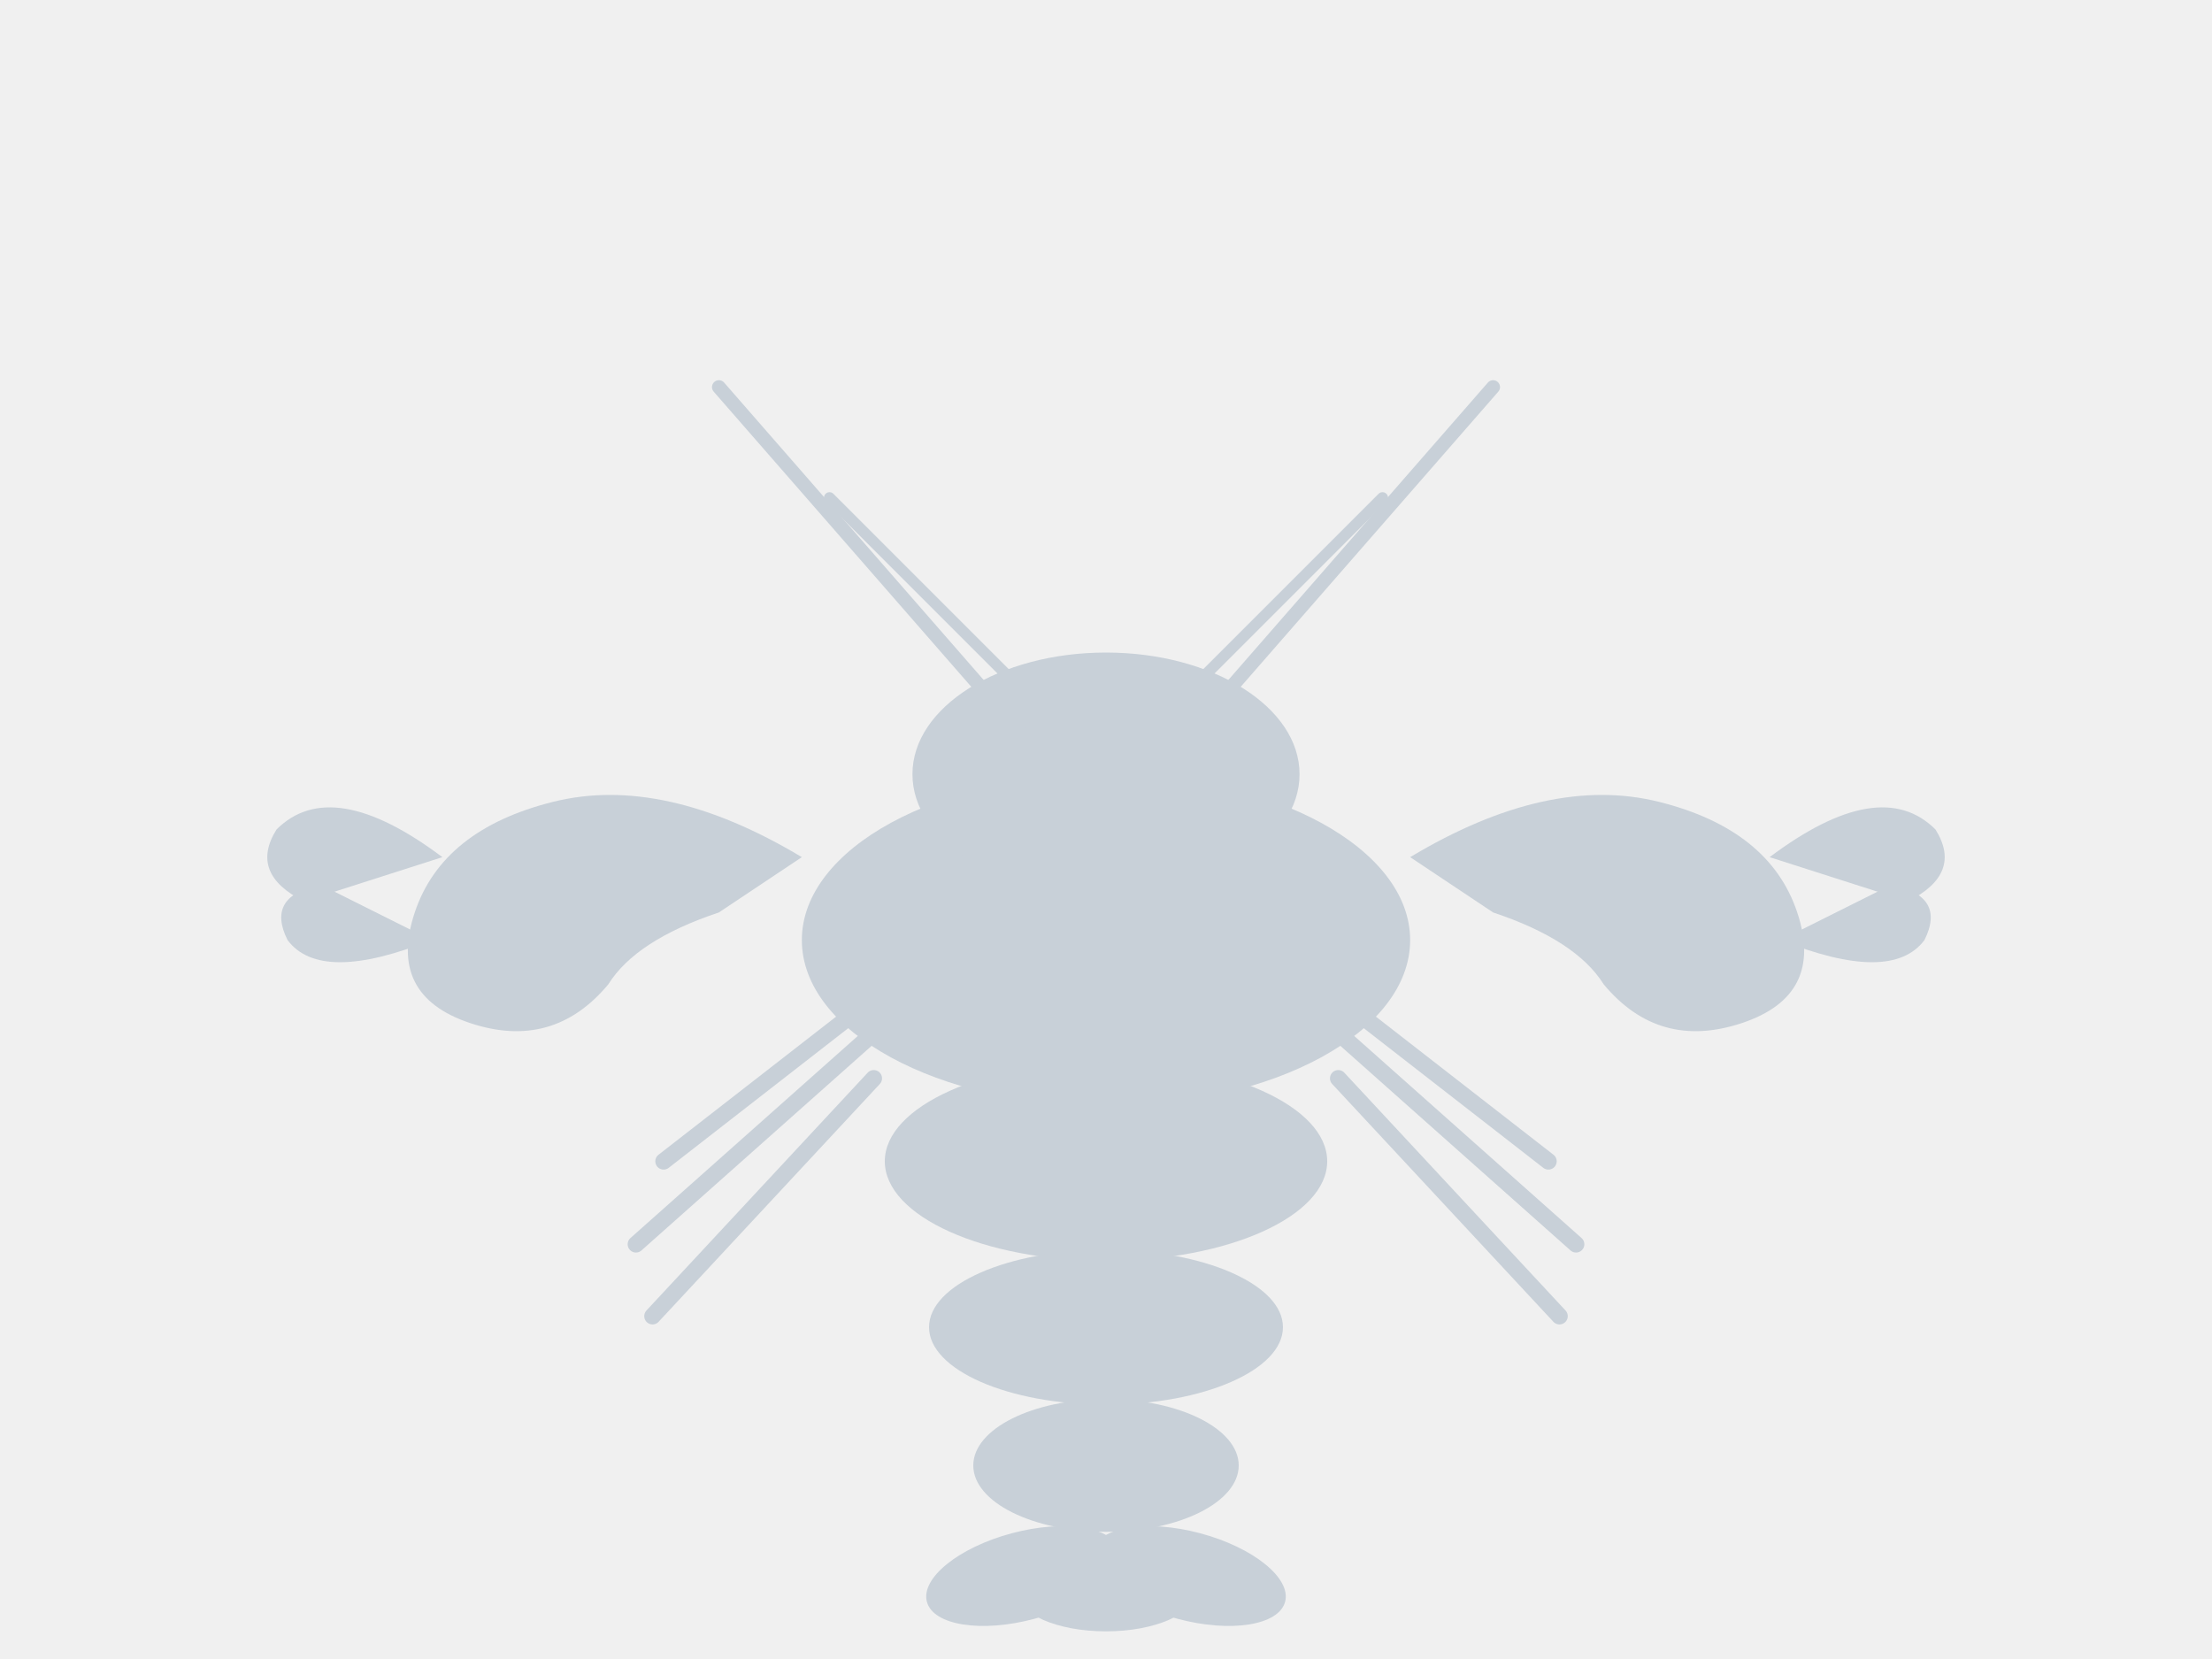
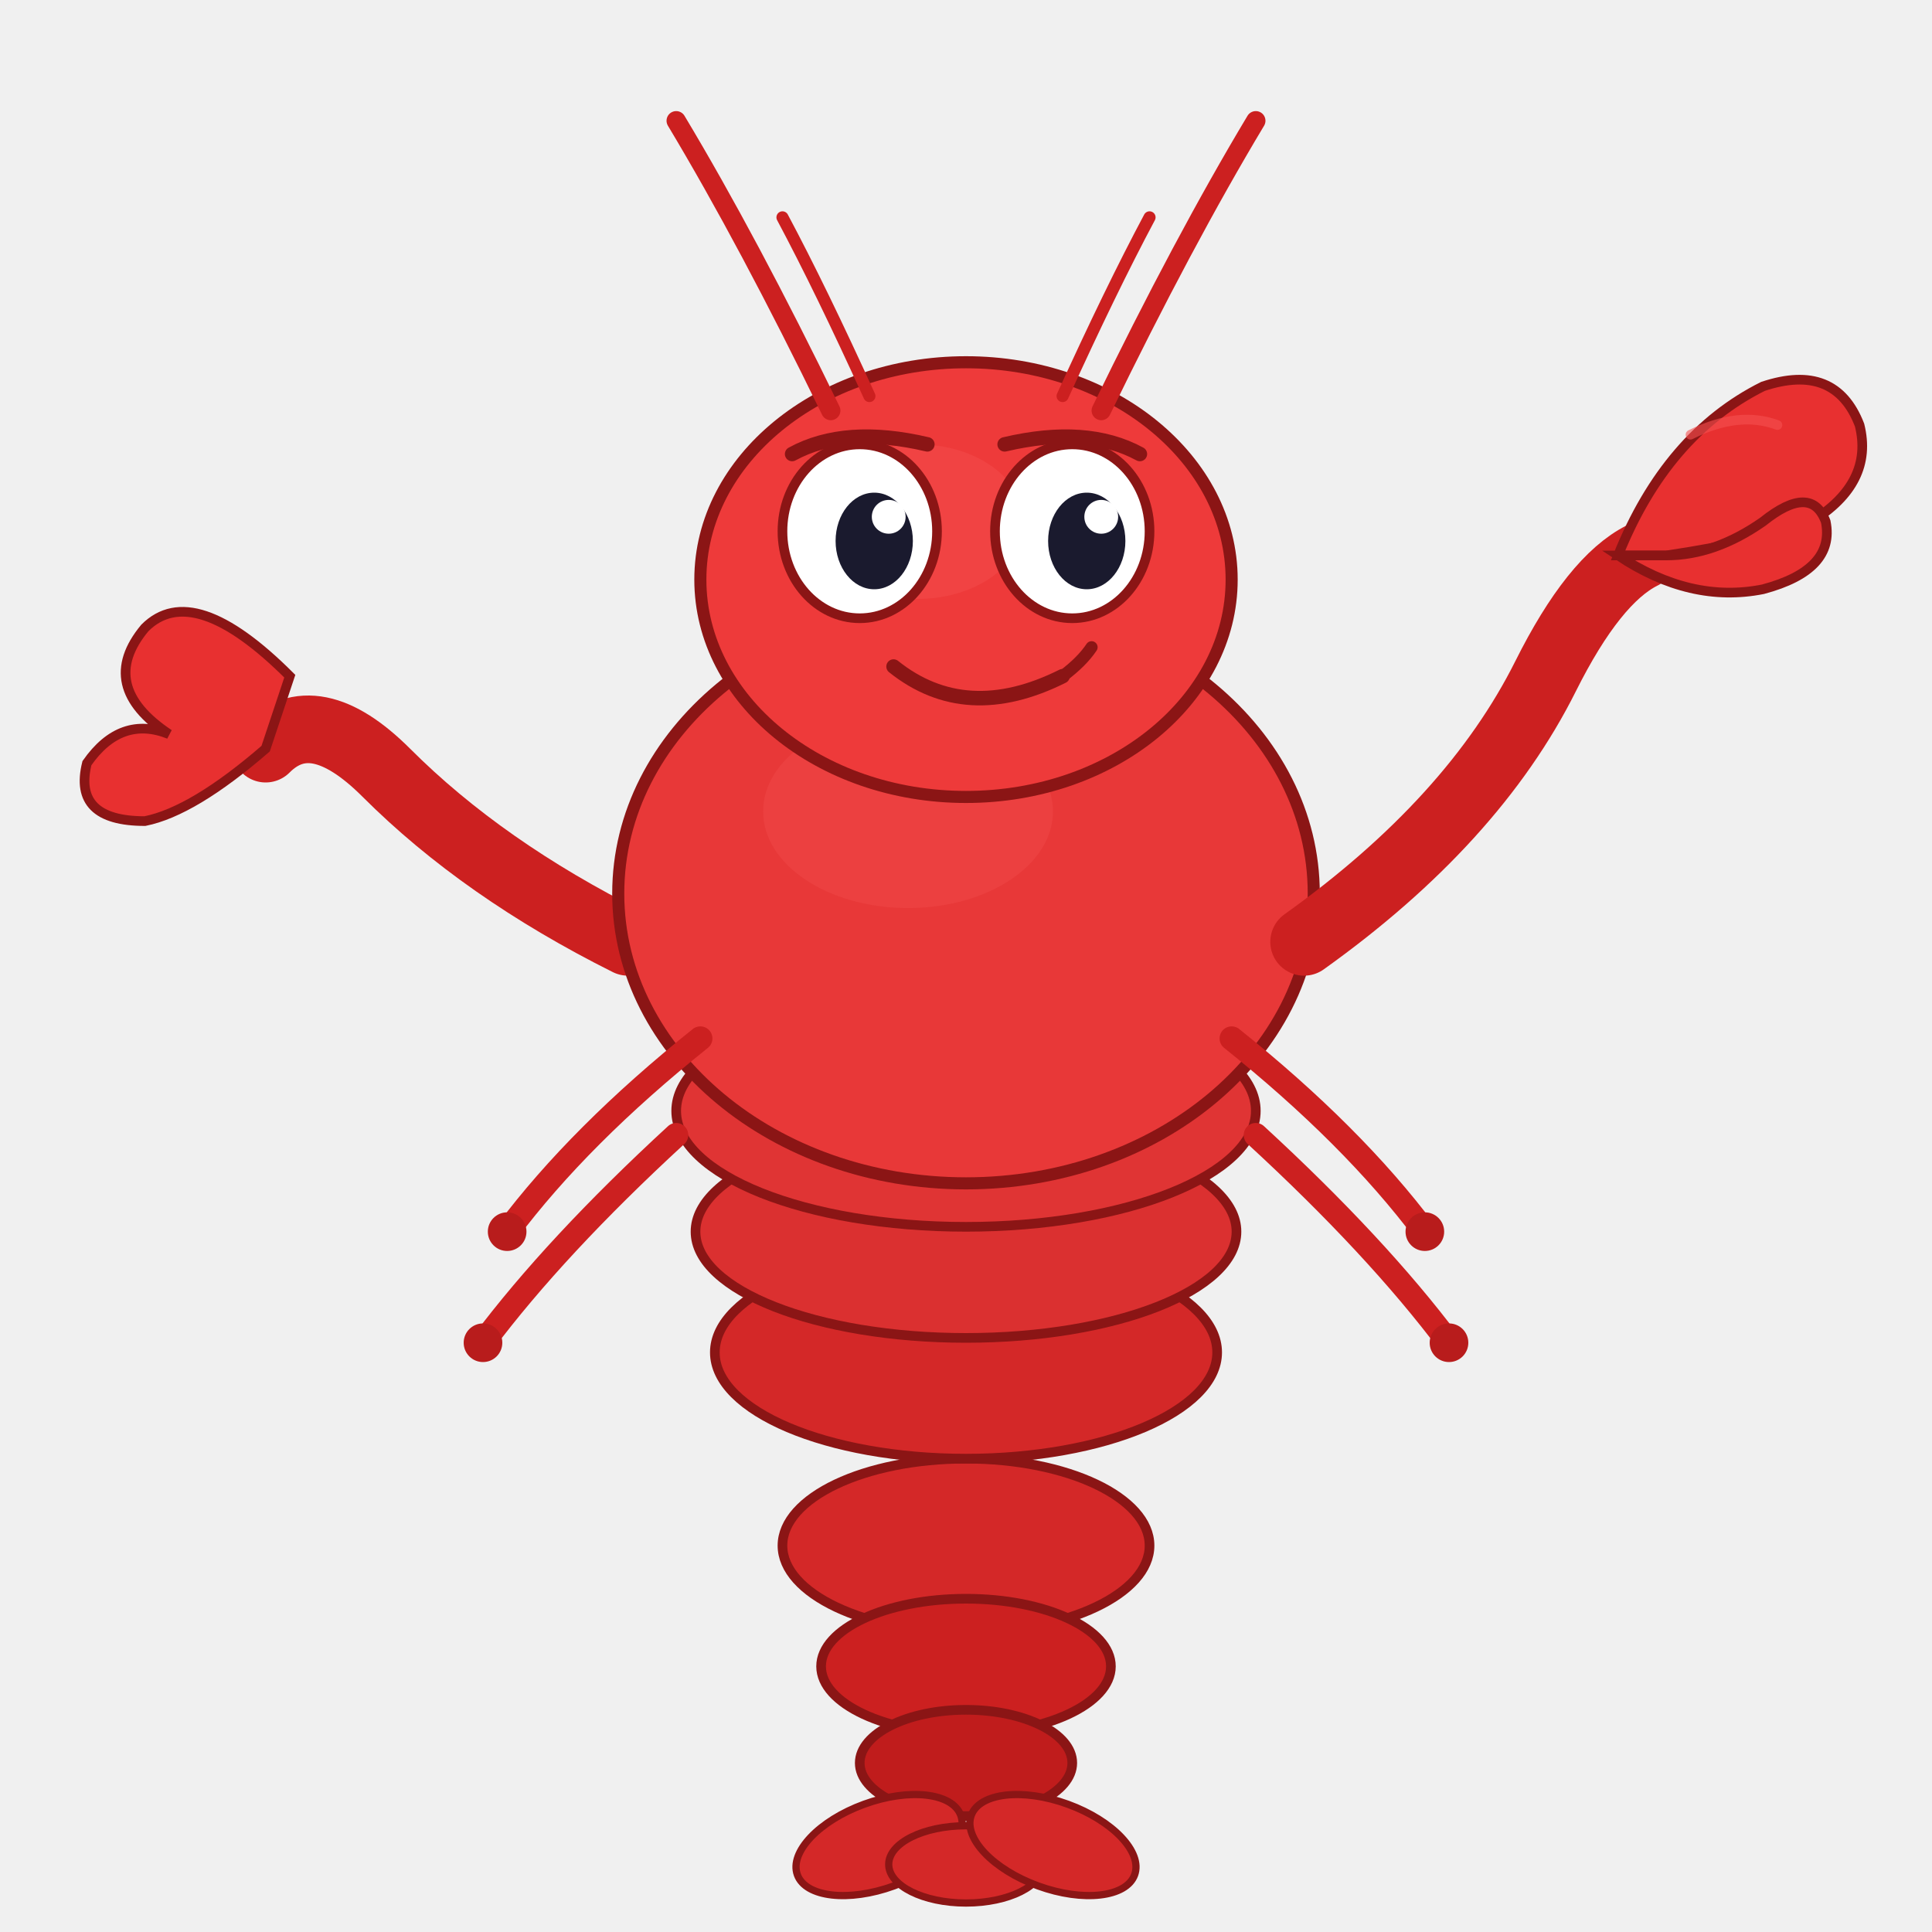
- <svg xmlns="http://www.w3.org/2000/svg" viewBox="0 0 400 300" fill="#c8d0d8">
-   <ellipse cx="200" cy="170" rx="55" ry="30" />
-   <ellipse cx="200" cy="210" rx="40" ry="18" />
-   <ellipse cx="200" cy="240" rx="32" ry="14" />
-   <ellipse cx="200" cy="265" rx="24" ry="12" />
-   <ellipse cx="185" cy="285" rx="18" ry="8" transform="rotate(-15 185 285)" />
-   <ellipse cx="200" cy="288" rx="16" ry="7" />
-   <ellipse cx="215" cy="285" rx="18" ry="8" transform="rotate(15 215 285)" />
-   <ellipse cx="200" cy="140" rx="35" ry="22" />
-   <circle cx="182" cy="128" r="5" />
-   <circle cx="218" cy="128" r="5" />
-   <line x1="178" y1="125" x2="130" y2="70" stroke="#c8d0d8" stroke-width="2.5" stroke-linecap="round" fill="none" />
-   <line x1="222" y1="125" x2="270" y2="70" stroke="#c8d0d8" stroke-width="2.5" stroke-linecap="round" fill="none" />
-   <line x1="182" y1="122" x2="150" y2="90" stroke="#c8d0d8" stroke-width="2" stroke-linecap="round" fill="none" />
-   <line x1="218" y1="122" x2="250" y2="90" stroke="#c8d0d8" stroke-width="2" stroke-linecap="round" fill="none" />
-   <path d="M145 155 Q120 140 100 145 Q80 150 75 165 Q70 180 85 185 Q100 190 110 178 Q115 170 130 165 Z" />
-   <path d="M80 155 Q60 140 50 150 Q45 158 55 163 Z" />
-   <path d="M78 170 Q58 178 52 170 Q48 162 58 160 Z" />
-   <path d="M255 155 Q280 140 300 145 Q320 150 325 165 Q330 180 315 185 Q300 190 290 178 Q285 170 270 165 Z" />
-   <path d="M320 155 Q340 140 350 150 Q355 158 345 163 Z" />
-   <path d="M322 170 Q342 178 348 170 Q352 162 342 160 Z" />
-   <line x1="165" y1="175" x2="120" y2="210" stroke="#c8d0d8" stroke-width="3" stroke-linecap="round" />
-   <line x1="160" y1="185" x2="115" y2="225" stroke="#c8d0d8" stroke-width="3" stroke-linecap="round" />
-   <line x1="158" y1="195" x2="118" y2="238" stroke="#c8d0d8" stroke-width="3" stroke-linecap="round" />
-   <line x1="235" y1="175" x2="280" y2="210" stroke="#c8d0d8" stroke-width="3" stroke-linecap="round" />
-   <line x1="240" y1="185" x2="285" y2="225" stroke="#c8d0d8" stroke-width="3" stroke-linecap="round" />
-   <line x1="242" y1="195" x2="282" y2="238" stroke="#c8d0d8" stroke-width="3" stroke-linecap="round" />
+ <svg xmlns="http://www.w3.org/2000/svg" viewBox="0 0 400 400" fill="none">
+   <g>
+     <path d="M130 195 Q100 180 80 160 Q65 145 55 155" stroke="#cc2020" stroke-width="14" stroke-linecap="round" fill="none" />
+     <path d="M60 140 Q40 120 30 130 Q20 142 35 152 Q25 148 18 158 Q15 170 30 170 Q40 168 55 155 Z" fill="#e83030" stroke="#8b1515" stroke-width="2" />
+   </g>
+   <ellipse cx="200" cy="320" rx="38" ry="18" fill="#d42828" stroke="#8b1515" stroke-width="2" />
+   <ellipse cx="200" cy="345" rx="30" ry="14" fill="#cc2020" stroke="#8b1515" stroke-width="2" />
+   <ellipse cx="200" cy="365" rx="22" ry="11" fill="#c01c1c" stroke="#8b1515" stroke-width="2" />
+   <ellipse cx="182" cy="382" rx="18" ry="9" transform="rotate(-20 182 382)" fill="#d42828" stroke="#8b1515" stroke-width="1.5" />
+   <ellipse cx="200" cy="386" rx="16" ry="8" fill="#d42828" stroke="#8b1515" stroke-width="1.5" />
+   <ellipse cx="218" cy="382" rx="18" ry="9" transform="rotate(20 218 382)" fill="#d42828" stroke="#8b1515" stroke-width="1.5" />
+   <ellipse cx="200" cy="280" rx="52" ry="22" fill="#d42828" stroke="#8b1515" stroke-width="2" />
+   <ellipse cx="200" cy="255" rx="56" ry="22" fill="#db3030" stroke="#8b1515" stroke-width="2" />
+   <ellipse cx="200" cy="230" rx="60" ry="24" fill="#e03434" stroke="#8b1515" stroke-width="2" />
+   <ellipse cx="200" cy="185" rx="72" ry="60" fill="#e83838" stroke="#8b1515" stroke-width="2.5" />
+   <ellipse cx="188" cy="168" rx="30" ry="20" fill="#f04848" opacity="0.5" />
+   <ellipse cx="200" cy="120" rx="55" ry="45" fill="#ee3a3a" stroke="#8b1515" stroke-width="2.5" />
+   <ellipse cx="190" cy="108" rx="22" ry="16" fill="#f55050" opacity="0.4" />
+   <path d="M172 85 Q155 50 140 25" stroke="#cc2020" stroke-width="4" stroke-linecap="round" fill="none" />
+   <path d="M228 85 Q245 50 260 25" stroke="#cc2020" stroke-width="4" stroke-linecap="round" fill="none" />
+   <path d="M180 82 Q170 60 162 45" stroke="#cc2020" stroke-width="2.5" stroke-linecap="round" fill="none" />
+   <path d="M220 82 Q230 60 238 45" stroke="#cc2020" stroke-width="2.5" stroke-linecap="round" fill="none" />
+   <ellipse cx="178" cy="110" rx="16" ry="18" fill="#fff" stroke="#8b1515" stroke-width="2" />
+   <ellipse cx="222" cy="110" rx="16" ry="18" fill="#fff" stroke="#8b1515" stroke-width="2" />
+   <ellipse cx="181" cy="112" rx="8" ry="10" fill="#1a1a2e" />
+   <ellipse cx="225" cy="112" rx="8" ry="10" fill="#1a1a2e" />
+   <circle cx="184" cy="107" r="3.5" fill="#fff" />
+   <circle cx="228" cy="107" r="3.5" fill="#fff" />
+   <path d="M164 94 Q175 88 192 92" stroke="#8b1515" stroke-width="3" stroke-linecap="round" fill="none" />
+   <path d="M236 94 Q225 88 208 92" stroke="#8b1515" stroke-width="3" stroke-linecap="round" fill="none" />
+   <path d="M185 138 Q200 150 220 140" stroke="#8b1515" stroke-width="3" stroke-linecap="round" fill="none" />
+   <path d="M220 140 Q224 137 226 134" stroke="#8b1515" stroke-width="2.5" stroke-linecap="round" fill="none" />
+   <g>
+     <path d="M270 195 Q305 170 320 140 Q330 120 340 115" stroke="#cc2020" stroke-width="14" stroke-linecap="round" fill="none" />
+     <path d="M335 115 Q345 90 365 80 Q380 75 385 88 Q388 100 375 108 Q365 112 345 115 Z" fill="#e83030" stroke="#8b1515" stroke-width="2" />
+     <path d="M335 115 Q350 125 365 122 Q380 118 378 108 Q375 100 365 108 Q355 115 345 115 Z" fill="#e83030" stroke="#8b1515" stroke-width="2" />
+     <path d="M350 90 Q360 85 368 88" stroke="#f55050" stroke-width="2" stroke-linecap="round" fill="none" opacity="0.6" />
+   </g>
+   <g stroke="#cc2020" stroke-width="5" stroke-linecap="round" fill="none">
+     <path d="M145 215 Q120 235 105 255" />
+     <path d="M140 235 Q115 258 100 278" />
+     <path d="M255 215 Q280 235 295 255" />
+     <path d="M260 235 Q285 258 300 278" />
+   </g>
+   <g fill="#b81c1c">
+     <circle cx="105" cy="255" r="4" />
+     <circle cx="100" cy="278" r="4" />
+     <circle cx="295" cy="255" r="4" />
+     <circle cx="300" cy="278" r="4" />
+   </g>
</svg>
